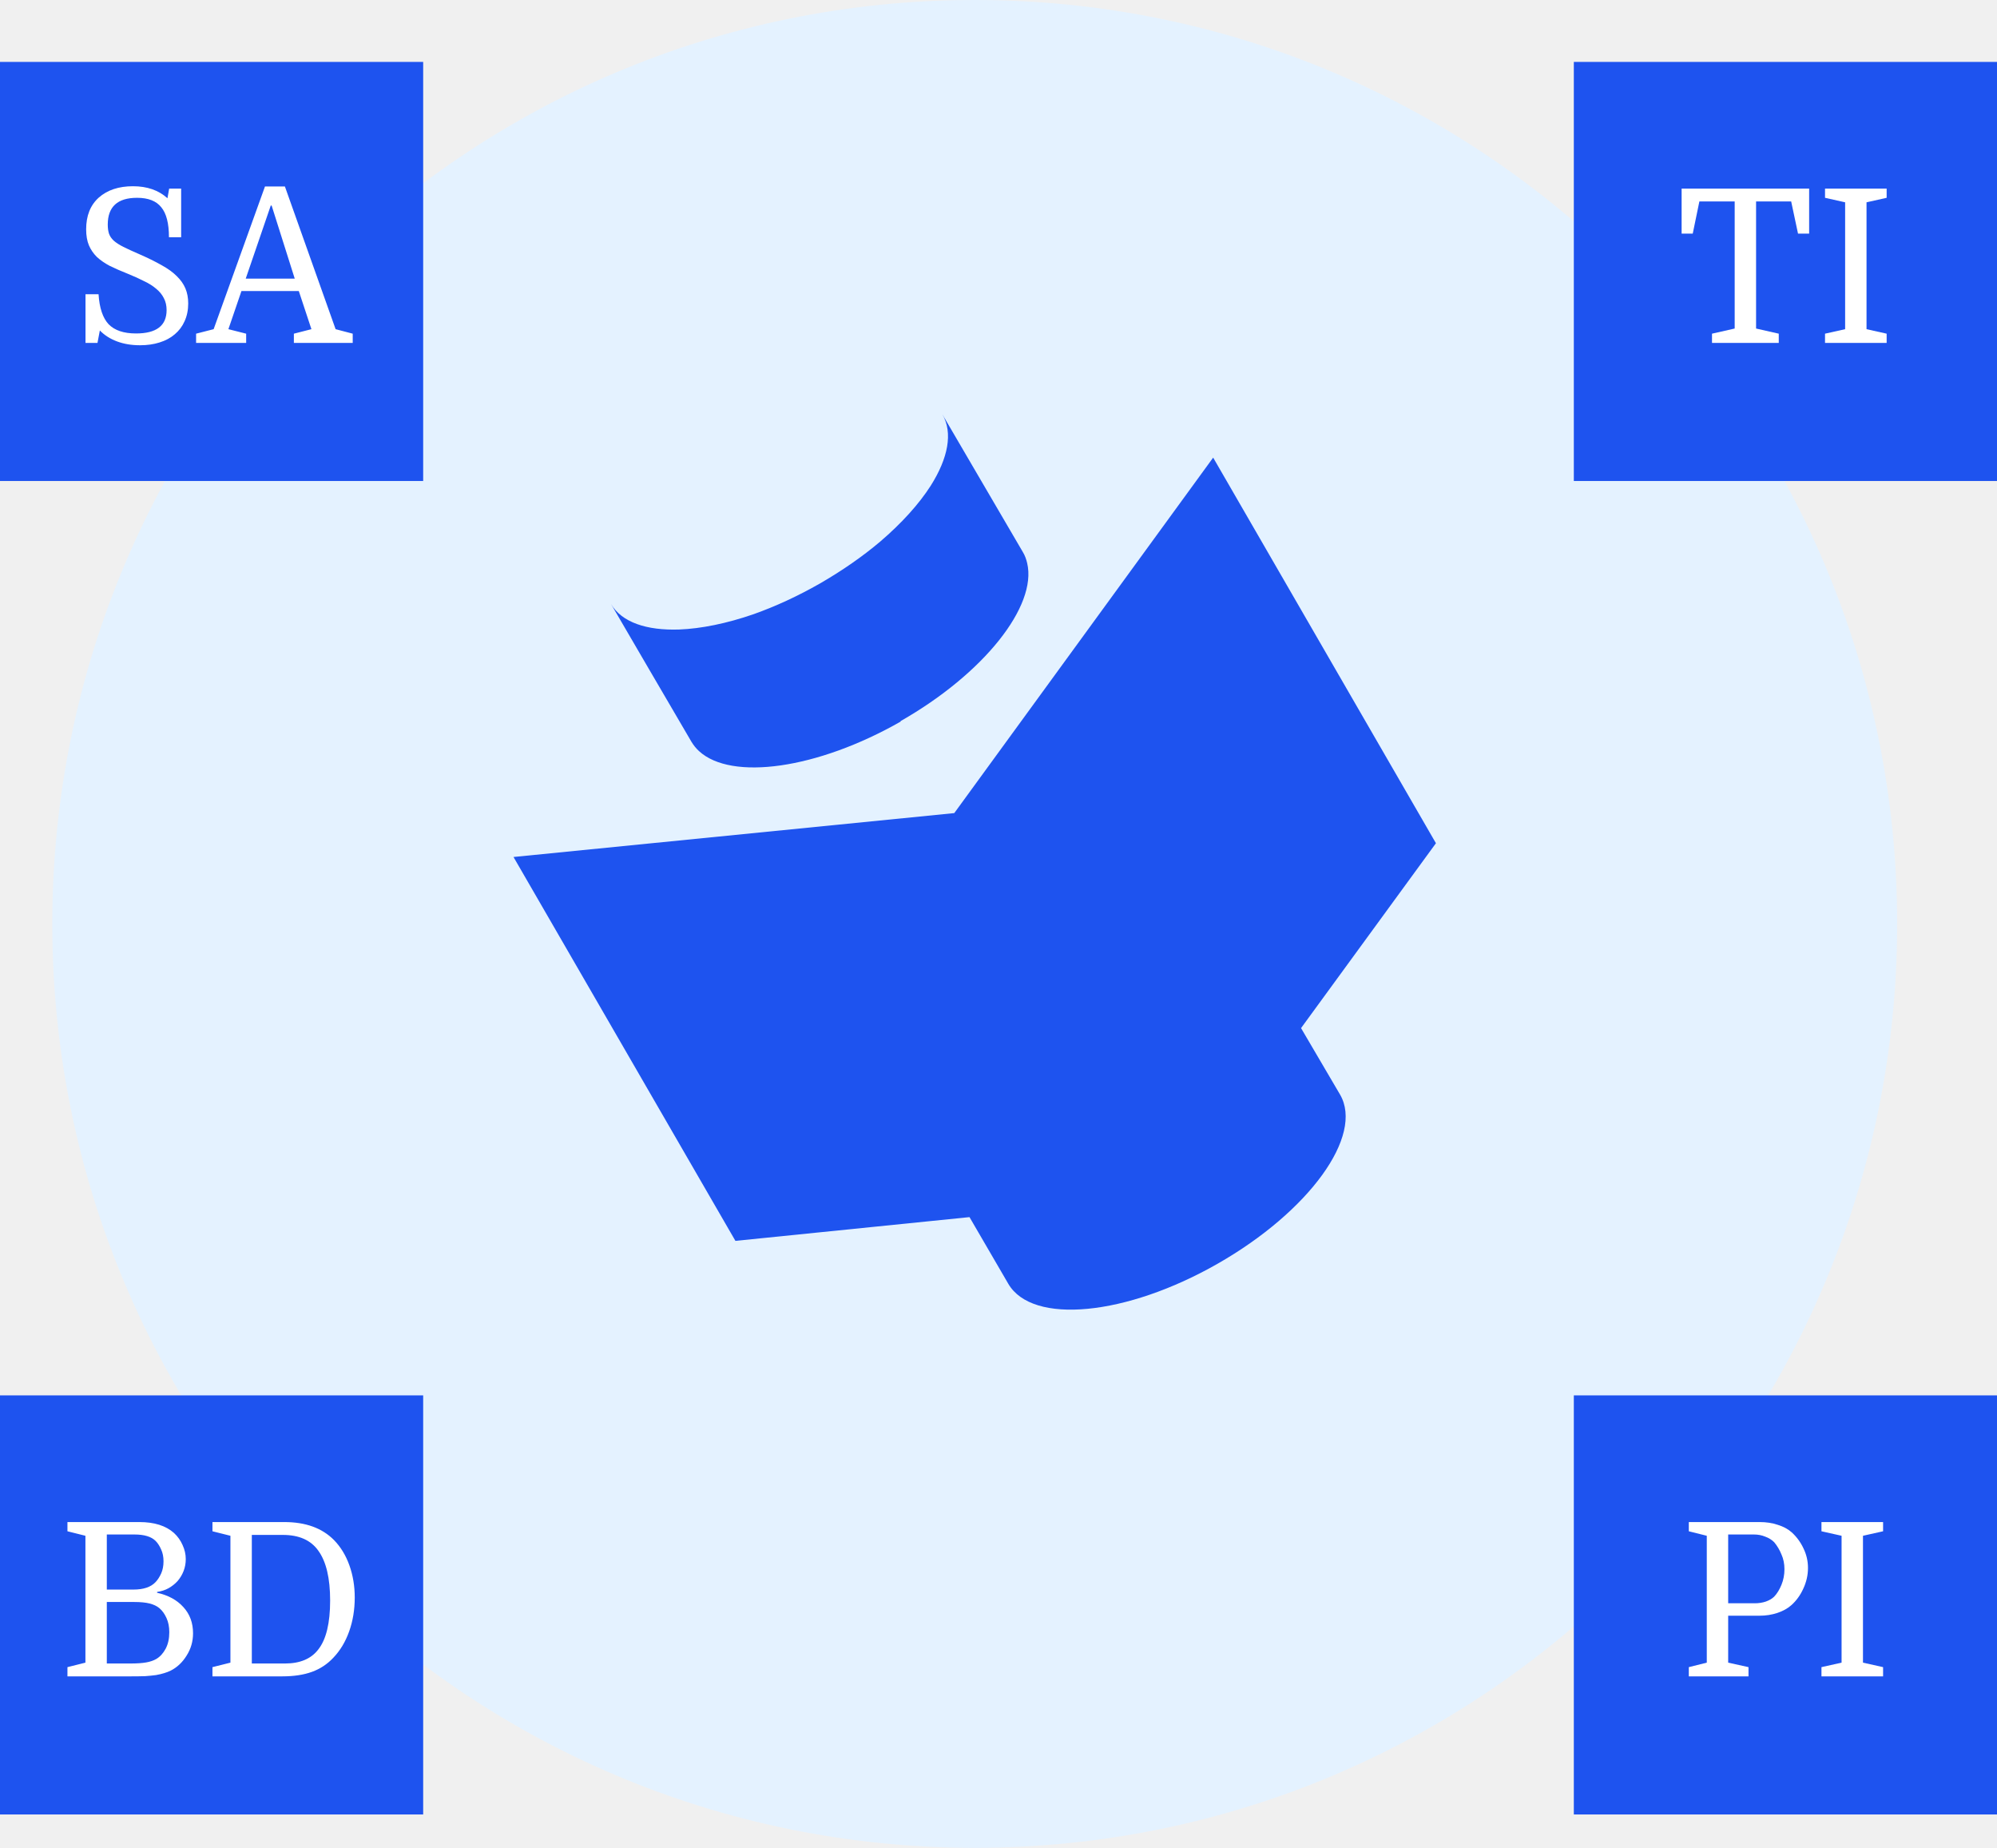
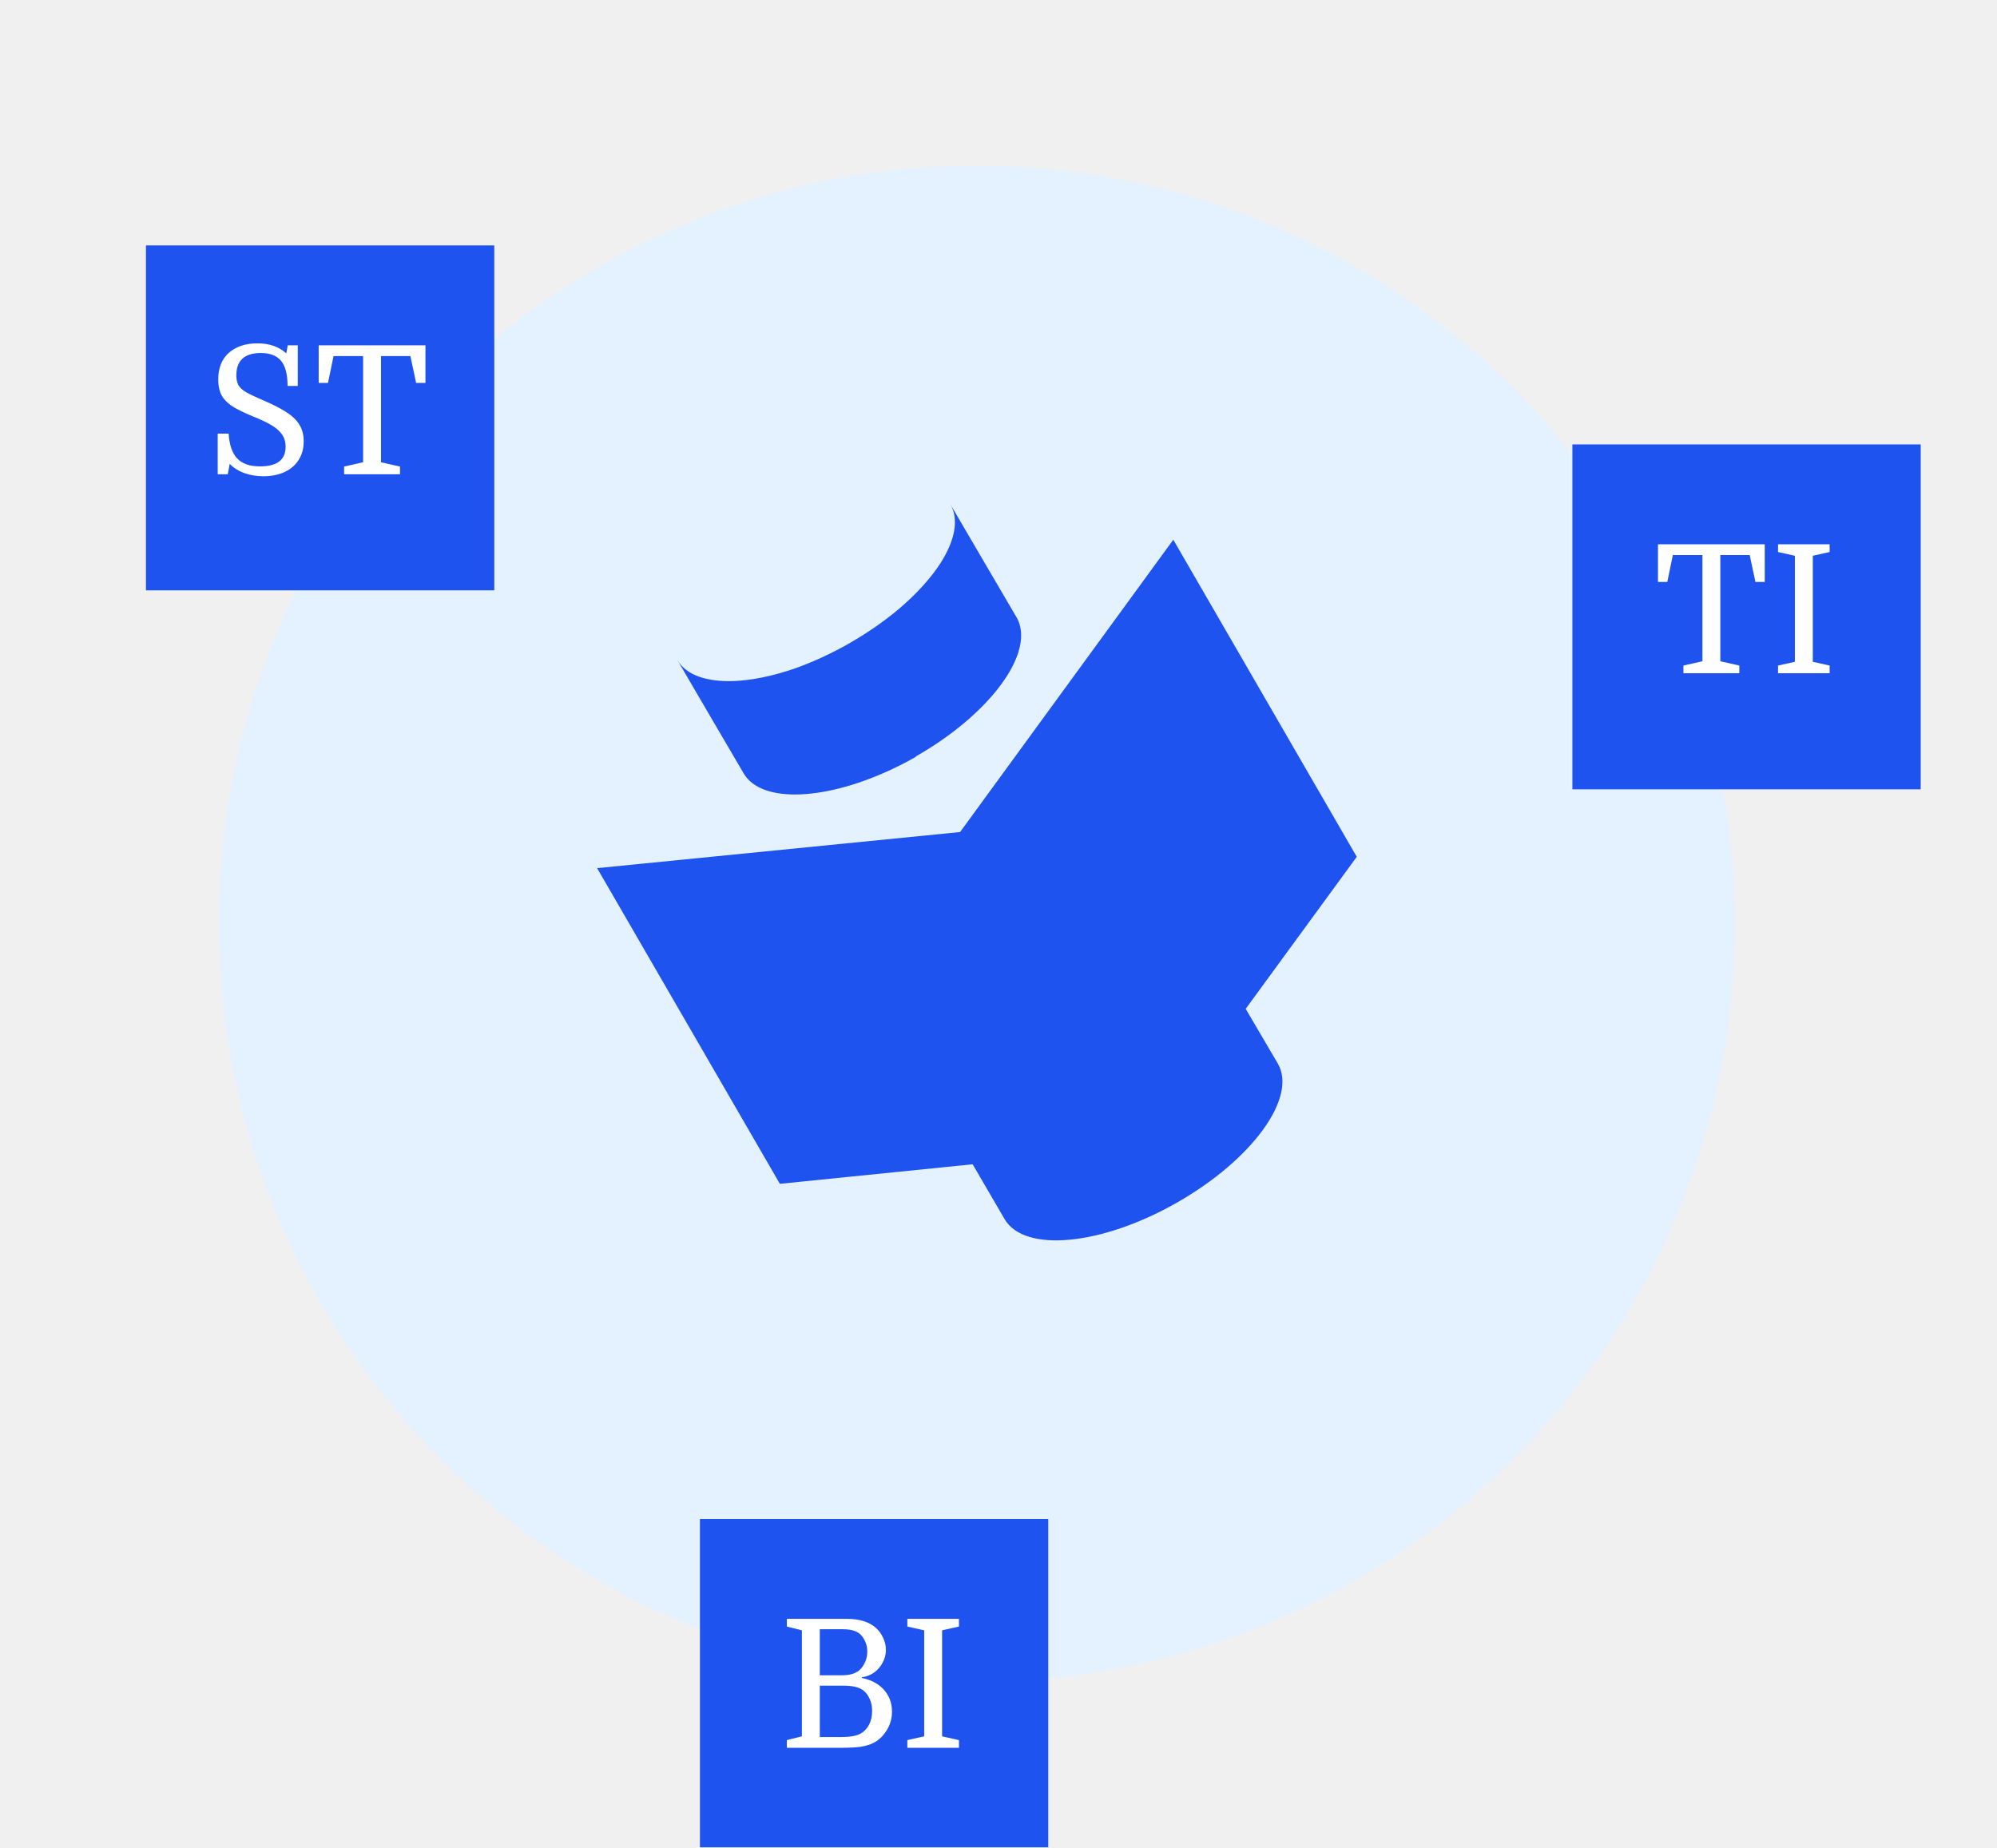
- <svg xmlns="http://www.w3.org/2000/svg" width="494" height="457" viewBox="0 0 494 457" fill="none">
-   <g clip-path="url(#clip0_206_92)">
-     <path d="M241.118 457C367.139 457 469.299 354.697 469.299 228.5C469.299 102.303 367.139 0 241.118 0C115.098 0 12.938 102.303 12.938 228.5C12.938 354.697 115.098 457 241.118 457Z" fill="#E4F2FF" />
-     <path fill-rule="evenodd" clip-rule="evenodd" d="M355.208 208.546L321.842 254.272L331.486 270.705C337.428 280.881 323.865 299.614 301.22 312.535C278.574 325.478 255.369 327.693 249.428 317.517L239.826 301.019L181.92 306.894L127.027 211.953L236.059 201.097L300.1 113.179L355.208 208.546ZM222.82 178.447C202.112 190.26 180.93 193.134 172.922 185.769C172.168 185.089 171.544 184.279 171.027 183.428L160.695 165.759L151.137 149.368C153.807 153.923 159.963 155.967 168.035 155.69C173.46 155.478 179.768 154.2 186.419 151.901C191.8 149.986 197.289 147.473 202.843 144.301C208.376 141.108 213.391 137.617 217.698 133.978C223.035 129.422 227.319 124.674 230.225 120.14C234.531 113.328 235.779 107.027 233.11 102.472L242.689 118.862L253.022 136.531C253.538 137.383 253.883 138.341 254.098 139.299C256.574 149.857 243.485 166.547 222.755 178.361L222.82 178.447Z" fill="#1E53EF" />
-     <path d="M104.681 15.312H0V118.961H104.681V15.312Z" fill="#1E53EF" />
-     <path d="M34.649 85.388C32.532 85.388 30.627 85.07 28.933 84.433C27.239 83.797 25.828 82.896 24.699 81.73L24.116 84.805H21.152V72.773H24.381C24.593 76.165 25.422 78.638 26.869 80.193C28.351 81.713 30.609 82.472 33.644 82.472C38.689 82.472 41.212 80.547 41.212 76.695C41.212 75.564 40.983 74.575 40.524 73.727C40.101 72.879 39.483 72.119 38.672 71.448C37.86 70.741 36.855 70.105 35.655 69.54C34.49 68.939 33.167 68.338 31.685 67.738C29.991 67.066 28.492 66.413 27.186 65.776C25.916 65.105 24.84 64.363 23.958 63.55C23.111 62.702 22.458 61.748 21.999 60.688C21.541 59.593 21.311 58.268 21.311 56.713C21.311 53.356 22.352 50.742 24.434 48.869C26.551 46.996 29.374 46.06 32.903 46.06C36.396 46.06 39.236 47.049 41.424 49.028L41.847 46.643H44.811V58.674H41.794C41.794 55.247 41.159 52.773 39.889 51.254C38.654 49.699 36.66 48.922 33.908 48.922C29.074 48.922 26.657 51.13 26.657 55.547C26.657 56.43 26.763 57.19 26.974 57.826C27.186 58.427 27.574 58.992 28.139 59.522C28.739 60.052 29.533 60.565 30.521 61.059C31.509 61.554 32.779 62.137 34.332 62.808C36.519 63.762 38.389 64.681 39.942 65.564C41.495 66.413 42.747 67.314 43.7 68.268C44.688 69.222 45.411 70.246 45.87 71.342C46.329 72.437 46.558 73.674 46.558 75.052C46.558 76.677 46.258 78.144 45.658 79.451C45.094 80.723 44.282 81.801 43.224 82.684C42.2 83.568 40.948 84.239 39.466 84.698C38.019 85.158 36.413 85.388 34.649 85.388ZM73.914 71.978H59.729L56.5 81.412L60.894 82.525V84.805H48.508V82.525L52.848 81.412L65.551 46.113H70.474L83.018 81.412L87.252 82.525V84.805H72.697V82.525L77.037 81.412L73.914 71.978ZM60.788 68.904H72.908L67.192 50.83H66.98L60.788 68.904Z" fill="white" />
-     <path d="M494.001 15.312H389.32V118.961H494.001V15.312Z" fill="#1E53EF" />
-     <path d="M447.53 46.643V57.773H444.777L443.084 49.823H434.403V81.253L440.014 82.525V84.804H423.5V82.525L429.111 81.253V49.823H420.377L418.737 57.773H415.984V46.643H447.53ZM461.725 81.412L466.701 82.525V84.804H451.457V82.525L456.432 81.412V50.035L451.457 48.922V46.643H466.701V48.922L461.725 50.035V81.412Z" fill="white" />
-     <path d="M494.001 345.105H389.32V448.755H494.001V345.105Z" fill="#1E53EF" />
-     <path d="M434.064 396.524C435.052 396.524 435.969 396.383 436.816 396.1C437.698 395.782 438.386 395.376 438.88 394.881C439.586 394.139 440.186 393.168 440.68 391.966C441.174 390.765 441.421 389.475 441.421 388.097C441.421 386.754 441.174 385.535 440.68 384.44C440.221 383.309 439.621 382.302 438.88 381.419C438.28 380.818 437.539 380.359 436.657 380.041C435.81 379.687 434.875 379.511 433.852 379.511H427.501V396.524H434.064ZM427.501 399.599V411.206L432.529 412.319V414.598H417.762V412.319L422.208 411.206V379.829L417.762 378.716V376.437H435.281C436.939 376.437 438.439 376.666 439.78 377.126C441.156 377.55 442.303 378.168 443.22 378.981C444.455 380.111 445.426 381.436 446.131 382.956C446.872 384.475 447.243 386.083 447.243 387.779C447.243 389.546 446.855 391.26 446.078 392.92C445.337 394.546 444.349 395.906 443.114 397.002C442.197 397.814 441.05 398.45 439.674 398.91C438.298 399.369 436.816 399.599 435.228 399.599H427.501ZM460.846 411.206L465.821 412.319V414.598H450.577V412.319L455.553 411.206V379.829L450.577 378.716V376.437H465.821V378.716L460.846 379.829V411.206Z" fill="white" />
-     <path d="M104.681 345.105H0V448.755H104.681V345.105Z" fill="#1E53EF" />
-     <path d="M45.953 385.606C45.953 386.631 45.777 387.602 45.424 388.521C45.071 389.44 44.577 390.27 43.942 391.012C43.307 391.719 42.548 392.32 41.666 392.814C40.819 393.274 39.884 393.574 38.861 393.715V393.927C41.613 394.528 43.783 395.712 45.371 397.479C46.959 399.21 47.753 401.365 47.753 403.945C47.753 405.959 47.223 407.796 46.165 409.457C45.142 411.118 43.836 412.355 42.248 413.167C41.754 413.415 41.207 413.627 40.607 413.803C40.043 413.98 39.372 414.139 38.596 414.28C37.82 414.386 36.938 414.475 35.95 414.545C34.962 414.581 33.815 414.598 32.509 414.598H16.684V412.319L21.13 411.206V379.829L16.684 378.716V376.437H34.468C38.173 376.437 41.031 377.338 43.042 379.14C43.959 379.988 44.665 380.977 45.159 382.108C45.688 383.239 45.953 384.405 45.953 385.606ZM26.422 396.206V411.418H32.245C33.868 411.418 35.173 411.33 36.161 411.153C37.149 410.977 37.978 410.694 38.649 410.305C39.602 409.74 40.378 408.892 40.978 407.761C41.578 406.63 41.878 405.27 41.878 403.68C41.878 402.337 41.648 401.171 41.19 400.182C40.731 399.157 40.149 398.344 39.443 397.744C38.808 397.214 37.996 396.825 37.008 396.578C36.02 396.33 34.75 396.206 33.197 396.206H26.422ZM26.422 393.132H33.038C35.508 393.132 37.326 392.514 38.49 391.277C39.02 390.712 39.478 390.005 39.866 389.157C40.255 388.274 40.449 387.267 40.449 386.136C40.449 385.041 40.255 384.069 39.866 383.221C39.478 382.337 39.02 381.631 38.49 381.101C37.432 380.041 35.685 379.511 33.25 379.511H26.422V393.132ZM70.498 411.418C74.238 411.418 76.99 410.252 78.755 407.92C80.695 405.447 81.666 401.418 81.666 395.835C81.666 390.323 80.695 386.224 78.755 383.539C76.92 380.924 73.991 379.617 69.969 379.617H62.294V411.418H70.498ZM70.339 376.437C75.597 376.437 79.69 377.921 82.619 380.889C84.277 382.585 85.547 384.67 86.43 387.143C87.312 389.616 87.753 392.267 87.753 395.093C87.753 398.097 87.294 400.888 86.376 403.468C85.459 406.047 84.153 408.22 82.46 409.987C80.978 411.577 79.213 412.743 77.167 413.485C75.12 414.227 72.686 414.598 69.863 414.598H52.555V412.319L57.001 411.206V379.829L52.555 378.716V376.437H70.339Z" fill="white" />
+ <svg xmlns="http://www.w3.org/2000/svg" width="602" height="557" viewBox="0 0 602 557" fill="none">
+   <g clip-path="url(#clip0_1129_754)">
+     <path d="M294.5 507C420.697 507 523 404.697 523 278.5C523 152.303 420.697 50 294.5 50C168.303 50 66 152.303 66 278.5C66 404.697 168.303 507 294.5 507Z" fill="#E4F2FF" />
+     <path fill-rule="evenodd" clip-rule="evenodd" d="M409 258.346L375.514 304.189L385.192 320.664C391.156 330.866 377.544 349.647 354.818 362.601C332.09 375.577 308.802 377.797 302.84 367.596L293.204 351.056L235.09 356.946L180 261.761L289.423 250.877L353.694 162.735L409 258.346ZM276.136 228.17C255.354 240.013 234.096 242.895 226.06 235.511C225.303 234.828 224.676 234.017 224.158 233.163L213.788 215.449L204.196 199.017C206.876 203.583 213.054 205.632 221.155 205.354C226.599 205.142 232.93 203.861 239.605 201.556C245.005 199.635 250.514 197.117 256.088 193.937C261.641 190.735 266.674 187.235 270.996 183.587C276.352 179.019 280.651 174.259 283.568 169.714C287.89 162.884 289.142 156.567 286.464 152L296.077 168.433L306.447 186.147C306.965 187 307.311 187.962 307.527 188.922C310.012 199.507 296.876 216.239 276.071 228.083L276.136 228.17Z" fill="#1E53EF" />
+     <path d="M149 74H44V178H149V74Z" fill="#1E53EF" />
+     <path d="M79.399 143.594C77.275 143.594 75.331 143.27 73.567 142.622C71.839 141.974 70.399 141.056 69.247 139.868L68.653 143H65.629V130.742H68.923C69.139 134.162 70.003 136.664 71.515 138.248C73.027 139.832 75.313 140.624 78.373 140.624C80.929 140.624 82.855 140.138 84.151 139.166C85.447 138.158 86.095 136.682 86.095 134.738C86.095 133.19 85.699 131.894 84.907 130.85C84.151 129.806 83.035 128.87 81.559 128.042C80.119 127.214 78.391 126.404 76.375 125.612C74.107 124.676 72.181 123.758 70.597 122.858C69.013 121.922 67.807 120.806 66.979 119.51C66.187 118.178 65.791 116.468 65.791 114.38C65.791 110.96 66.853 108.296 68.977 106.388C71.137 104.48 74.017 103.526 77.617 103.526C81.181 103.526 84.079 104.534 86.311 106.55L86.743 104.12H89.767V116.378H86.689C86.689 112.922 86.041 110.402 84.745 108.818C83.449 107.234 81.415 106.442 78.643 106.442C73.711 106.442 71.245 108.692 71.245 113.192C71.245 114.38 71.461 115.37 71.893 116.162C72.325 116.918 73.099 117.62 74.215 118.268C75.367 118.916 76.987 119.69 79.075 120.59C82.063 121.85 84.475 123.074 86.311 124.262C88.147 125.45 89.479 126.746 90.307 128.15C91.135 129.518 91.549 131.156 91.549 133.064C91.549 135.26 91.027 137.15 89.983 138.734C88.975 140.318 87.553 141.524 85.717 142.352C83.917 143.18 81.811 143.594 79.399 143.594ZM96.066 104.12H128.25V115.46H125.442L123.714 107.36H114.858V139.382L120.582 140.678V143H103.734V140.678L109.458 139.382V107.36H100.548L98.874 115.46H96.066V104.12Z" fill="white" />
+     <path d="M579 134H474V238H579V134Z" fill="#1E53EF" />
+     <path d="M499.804 164.12H531.988V175.46H529.18L527.452 167.36H518.596V199.382L524.32 200.678V203H507.472V200.678L513.196 199.382V167.36H504.286L502.612 175.46H499.804V164.12ZM546.471 167.576V199.544L551.547 200.678V203H535.995V200.678L541.071 199.544V167.576L535.995 166.442V164.12H551.547V166.442L546.471 167.576Z" fill="white" />
+     <path d="M316 458H211V562H316V458Z" fill="#1E53EF" />
+     <path d="M267.057 497.462C267.057 498.83 266.733 500.108 266.085 501.296C265.473 502.484 264.627 503.474 263.547 504.266C262.467 505.058 261.225 505.544 259.821 505.724V505.94C262.629 506.516 264.843 507.704 266.463 509.504C268.083 511.304 268.893 513.518 268.893 516.146C268.893 518.162 268.353 520.034 267.273 521.762C266.229 523.454 264.897 524.714 263.277 525.542C262.269 526.046 261.027 526.424 259.551 526.676C258.075 526.892 256.005 527 253.341 527H237.195V524.678L241.731 523.544V491.576L237.195 490.442V488.12H255.339C259.119 488.12 262.035 489.038 264.087 490.874C265.023 491.738 265.743 492.746 266.247 493.898C266.787 495.05 267.057 496.238 267.057 497.462ZM254.043 508.262H247.131V523.76H253.071C254.727 523.76 256.059 523.67 257.067 523.49C258.075 523.31 258.921 523.022 259.605 522.626C260.577 522.05 261.369 521.186 261.981 520.034C262.593 518.882 262.899 517.496 262.899 515.876C262.899 514.508 262.665 513.32 262.197 512.312C261.729 511.268 261.135 510.44 260.415 509.828C259.767 509.288 258.939 508.892 257.931 508.64C256.923 508.388 255.627 508.262 254.043 508.262ZM247.131 491.252V505.13H253.881C256.401 505.13 258.255 504.5 259.443 503.24C259.983 502.664 260.451 501.926 260.847 501.026C261.243 500.126 261.441 499.118 261.441 498.002C261.441 496.886 261.243 495.896 260.847 495.032C260.451 494.132 259.983 493.412 259.443 492.872C258.363 491.792 256.581 491.252 254.097 491.252H247.131ZM283.998 491.576V523.544L289.074 524.678V527H273.522V524.678L278.598 523.544V491.576L273.522 490.442V488.12H289.074V490.442L283.998 491.576Z" fill="white" />
  </g>
  <defs>
-     <clipPath id="clip0_206_92">
-       <rect width="494" height="457" fill="white" />
+     <clipPath id="clip0_1129_754">
+       <rect width="602" height="557" fill="white" />
    </clipPath>
  </defs>
</svg>
